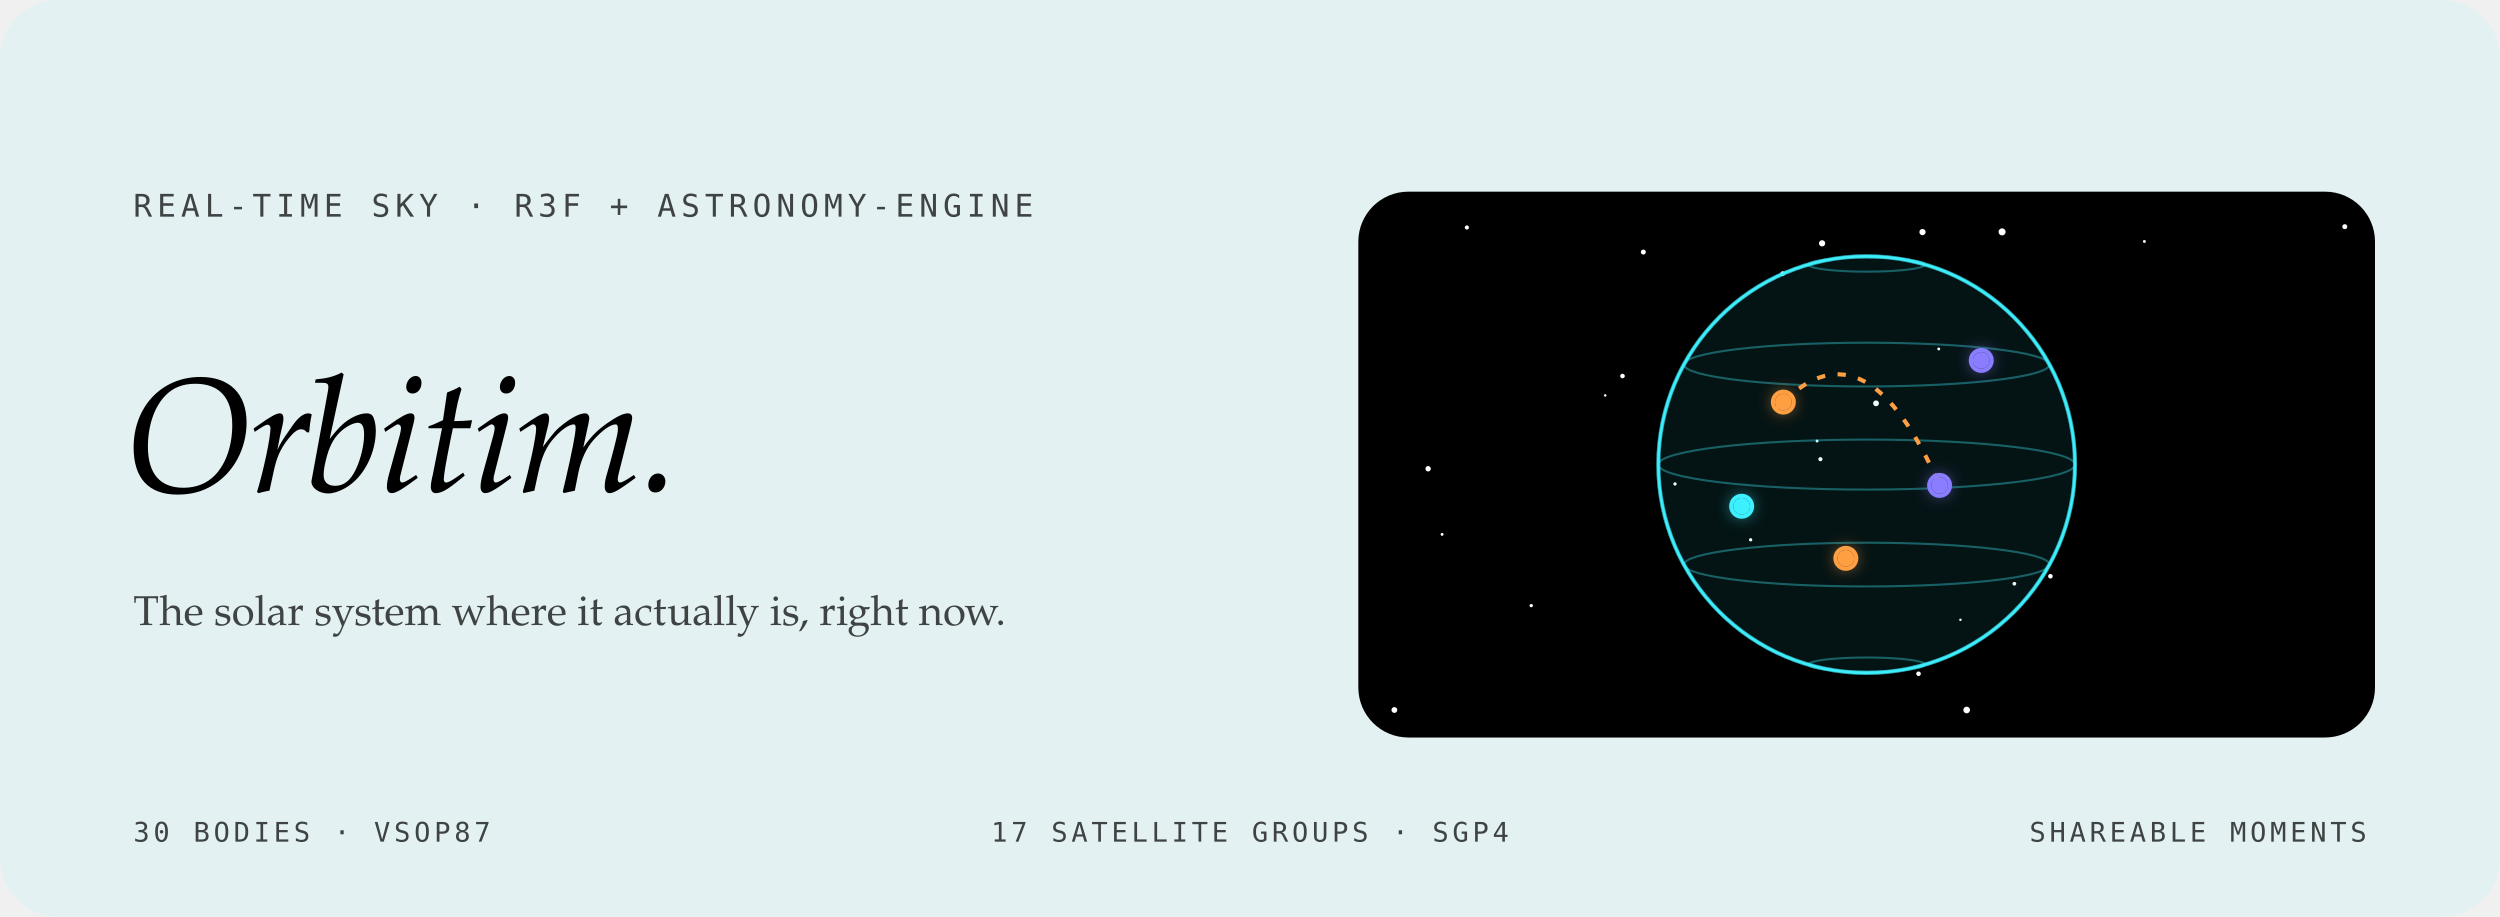
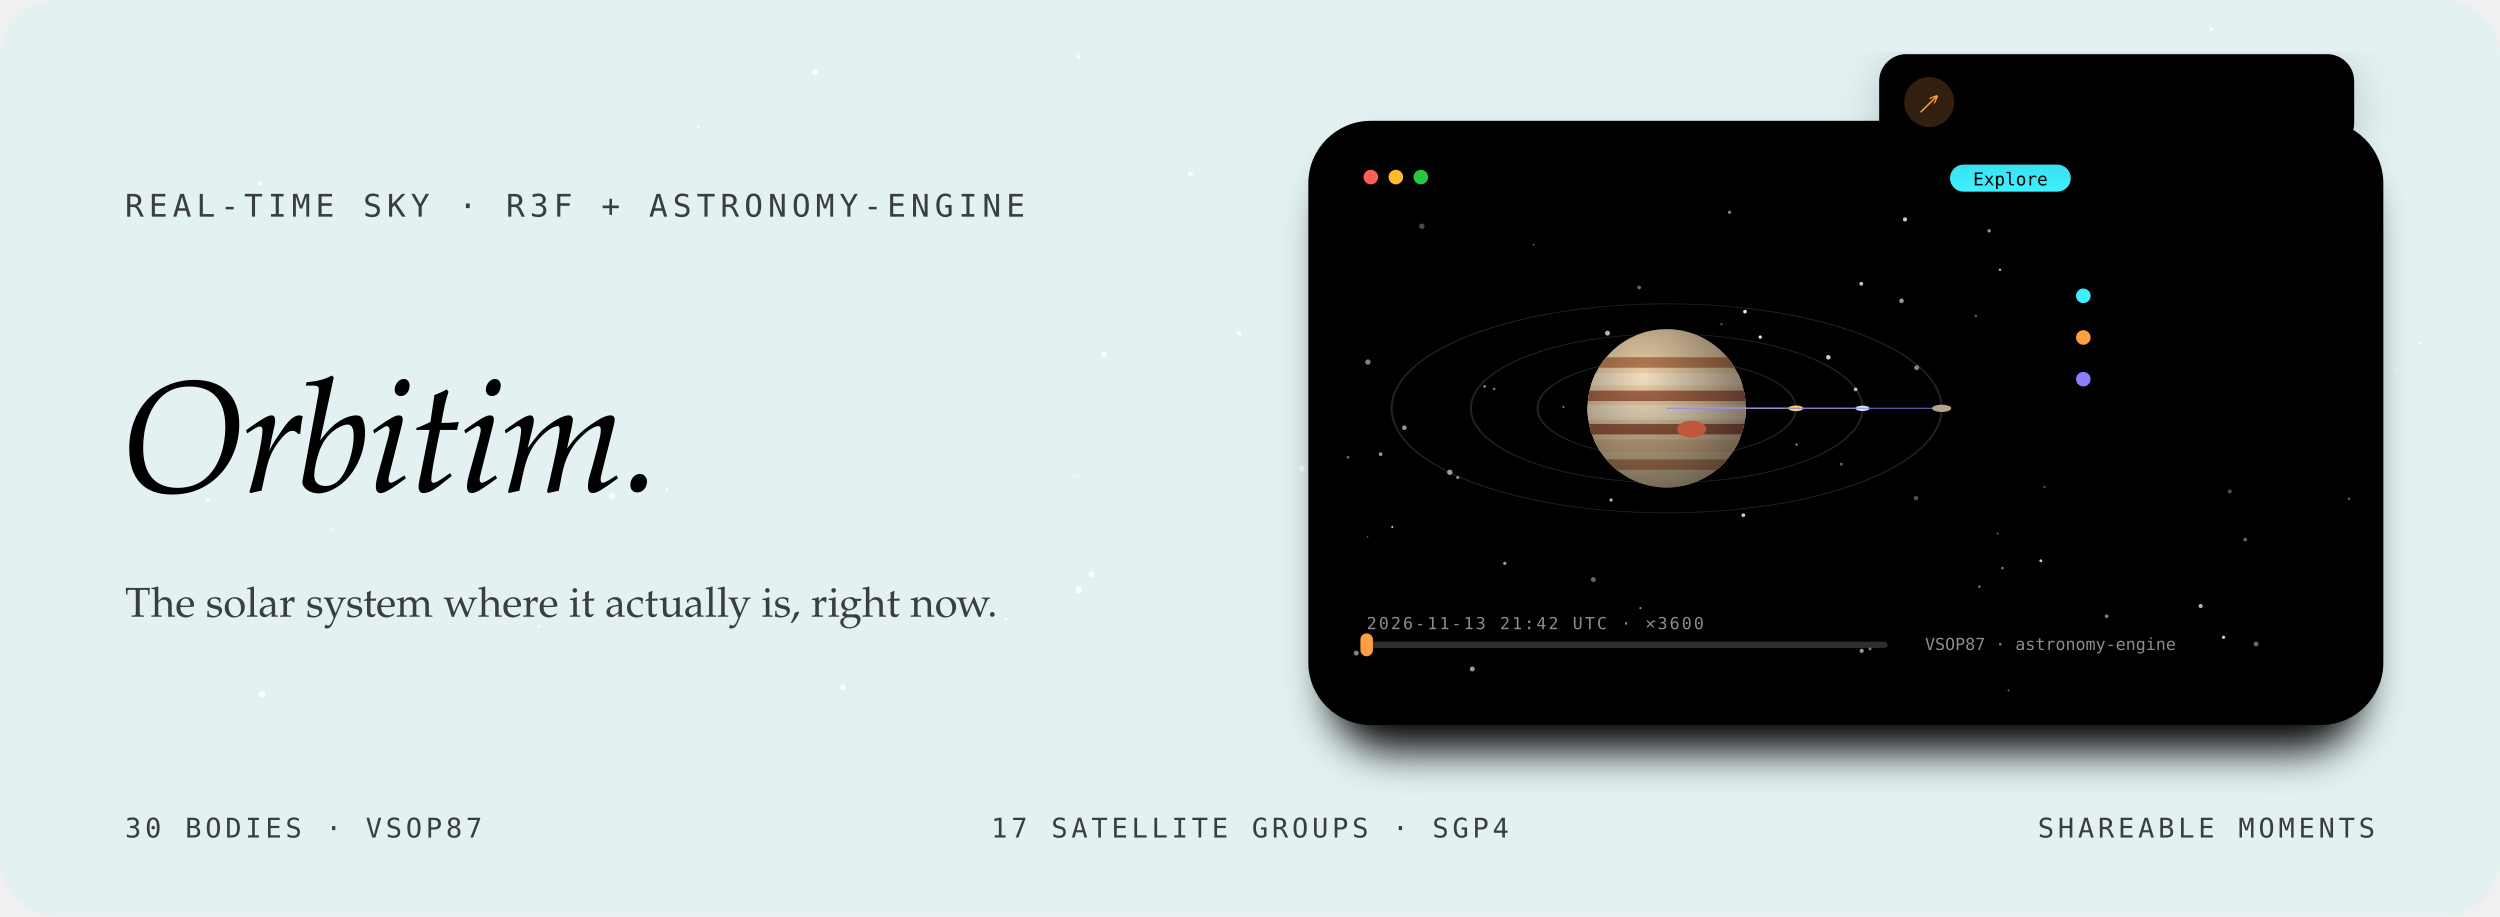
<svg xmlns="http://www.w3.org/2000/svg" viewBox="0 0 1200 440" width="1200" height="440" role="img" aria-label="Orbitim — the solar system where it actually is right now">
  <style>
.bg{animation:bg 12s linear infinite}
@keyframes bg{0%,8%{fill:#e3f1f2}28%{fill:#1f5a6e}48%,80%{fill:#03121a}90%,100%{fill:#e3f1f2}}
.ink{animation:ink 12s linear infinite}
@keyframes ink{0%,8%{fill:#0f2a33}28%{fill:#e9fbff}48%,80%{fill:#dff7ff}90%,100%{fill:#0f2a33}}
.rule{animation:rule 12s linear infinite}
@keyframes rule{0%,8%{stroke:#0f2a3333}28%{stroke:#e9fbff33}48%,80%{stroke:#dff7ff33}90%,100%{stroke:#0f2a3333}}
- .panel{animation:panel 12s linear infinite}
- @keyframes panel{0%,8%{fill:#0f2a3312}28%{fill:#e9fbff12}48%,80%{fill:#dff7ff12}90%,100%{fill:#0f2a3312}}
- .muted{opacity:.72}
+ .muted{opacity:.74}
.stars{animation:stars 12s linear infinite}
- @keyframes stars{0%,8%{opacity:0}28%{opacity:.25}48%,80%{opacity:.9}90%,100%{opacity:0}}
+ @keyframes stars{0%,8%{opacity:0}28%{opacity:.2}48%,80%{opacity:.85}90%,100%{opacity:0}}
@keyframes tw{0%,100%{opacity:1}50%{opacity:.25}}
- .lit{filter:drop-shadow(0 0 4px currentColor)}
- .pulse{animation:pulse 2.8s ease-in-out infinite;transform-box:fill-box;transform-origin:center}
- @keyframes pulse{0%,100%{transform:scale(1)}50%{transform:scale(1.18)}}
- @keyframes spin{0%{transform:scaleX(1)}50%{transform:scaleX(0)}100%{transform:scaleX(-1)}}
- @keyframes ping{0%{transform:scale(.6);opacity:1}100%{transform:scale(3.2);opacity:0}}
- @keyframes dash{to{stroke-dashoffset:-20}}
- @keyframes grow{0%{transform:scaleY(.08)}35%,80%{transform:scaleY(1)}100%{transform:scaleY(.08)}}
- @keyframes draw{0%{stroke-dashoffset:700}45%,80%{stroke-dashoffset:0}100%{stroke-dashoffset:-700}}
- @keyframes blink{50%{opacity:0}}
- @keyframes feed{0%{transform:translateY(150px);opacity:0}15%{opacity:1}85%{opacity:1}100%{transform:translateY(-30px);opacity:0}}
- @keyframes float{0%,100%{transform:translateY(0)}50%{transform:translateY(-10px)}}
- @keyframes slide{to{transform:translateX(100px)}}
- @keyframes eq{from{transform:scaleY(.15)}to{transform:scaleY(1)}}
- @keyframes drop{0%,6%{transform:scaleY(0);opacity:0}16%,88%{transform:scaleY(1);opacity:1}96%,100%{transform:scaleY(0);opacity:0}}
- @keyframes gauge{0%,10%{stroke-dashoffset:390}40%,85%{stroke-dashoffset:110}100%{stroke-dashoffset:390}}
- @keyframes lift{0%,100%{transform:translateY(0)}50%{transform:translateY(-6px)}}
- @keyframes sweep{0%{transform:skewX(-18deg) translateX(0)}60%,100%{transform:skewX(-18deg) translateX(788px)}}
- 
+ .bezel{animation:bezel 12s linear infinite}
+ @keyframes bezel{0%,8%{fill:#fffaf6}28%{fill:#5a2c45}48%,80%{fill:#20121b}90%,100%{fill:#fffaf6}}
+ .scr{animation:scr 12s linear infinite}
+ @keyframes scr{0%,8%{fill:#fff3ee}28%{fill:#3a1b2c}48%,80%{fill:#140a12}90%,100%{fill:#fff3ee}}
+ .rowbg{animation:rowbg 12s linear infinite}
+ @keyframes rowbg{0%,8%{fill:#2a142010}28%{fill:#fff0f512}48%,80%{fill:#ffffff0c}90%,100%{fill:#2a142010}}
+ .pill{animation:pill 12s linear infinite}
+ @keyframes pill{0%,8%{fill:#2a14200d}28%{fill:#fff0f51a}48%,80%{fill:#ffffff12}90%,100%{fill:#2a14200d}}
+ .toast{animation:toast 12s linear infinite}
+ @keyframes toast{0%,8%{fill:#ffffff}28%{fill:#4a2238}48%,80%{fill:#26121e}90%,100%{fill:#ffffff}}
+ .edge{animation:edge 12s linear infinite}
+ @keyframes edge{0%,8%{stroke:#2a142024}28%{stroke:#fff0f526}48%,80%{stroke:#ffffff1f}90%,100%{stroke:#2a142024}}
+ .shade{animation:shade 12s linear infinite}
+ @keyframes shade{0%,8%{fill-opacity:.10}28%{fill-opacity:.22}48%,80%{fill-opacity:.45}90%,100%{fill-opacity:.10}}
+ .lit{filter:drop-shadow(0 0 3px currentColor)}
+ .caret{animation:blink 1s steps(1) infinite}@keyframes blink{50%{opacity:0}}
+ .ping{animation:ping 1.6s ease-out infinite;transform-box:fill-box;transform-origin:center}@keyframes ping{0%{transform:scale(.5);opacity:.9}100%{transform:scale(2.6);opacity:0}}
+ .spin{animation:spin 8s linear infinite;transform-box:fill-box;transform-origin:center}@keyframes spin{to{transform:rotate(360deg)}}
+ .bob{animation:bob 4s ease-in-out infinite}@keyframes bob{0%,100%{transform:translateY(0)}50%{transform:translateY(-5px)}}
+ .space{animation:space 12s linear infinite}
+ @keyframes space{0%,8%{fill:#0d1233}28%{fill:#0b0f2c}48%,80%{fill:#05071a}90%,100%{fill:#0d1233}}
+ .glow{filter:drop-shadow(0 0 6px currentColor)}
+ .tw2{animation:tw 3s ease-in-out infinite}
+ .orb{transform-box:view-box}
+ .head{animation:head 12s linear infinite}
+ @keyframes head{0%{transform:translateX(0)}100%{transform:translateX(250px)}}
+ .modeA{animation:modeA 12s steps(1) infinite}
+ @keyframes modeA{0%{transform:translateX(0)}45.8%{transform:translateX(62px)}95.8%{transform:translateX(0)}}
+ .tbl{animation:tbl 12s cubic-bezier(.3,1.3,.5,1) infinite}
+ @keyframes tbl{0%{opacity:0;transform:translateY(8px)}18.3%{opacity:0;transform:translateY(8px)}21.3%{opacity:1;transform:none}91.7%{opacity:1;transform:none}94.6%{opacity:0;transform:translateY(8px)}100%{opacity:0;transform:translateY(8px)}}
+ .share{animation:share 12s cubic-bezier(.3,1.3,.5,1) infinite}
+ @keyframes share{0%{opacity:0;transform:translateY(-14px)}63.3%{opacity:0;transform:translateY(-14px)}66.3%{opacity:1;transform:none}90%{opacity:1;transform:none}92.9%{opacity:0;transform:translateY(-14px)}100%{opacity:0;transform:translateY(-14px)}}
@media (prefers-reduced-motion:reduce){*{animation:none!important}}
</style>
  <rect class="bg" width="1200" height="440" rx="28" fill="#e3f1f2" />
-   <g font-family="ui-monospace,SFMono-Regular,Menlo,Consolas,monospace" font-size="15" letter-spacing="2.4">
-     <text class="ink muted" x="64" y="104">REAL-TIME SKY · R3F + ASTRONOMY-ENGINE</text>
-   </g>
-   <text class="ink" x="60" y="236" font-family="'Iowan Old Style','Palatino Linotype',Palatino,Georgia,serif" font-style="italic" font-size="78" letter-spacing="-1">Orbitim.</text>
-   <text class="ink muted" x="64" y="300" font-family="'Iowan Old Style','Palatino Linotype',Palatino,Georgia,serif" font-size="20">The solar system where it actually is, right now.</text>
-   <line class="rule" x1="64" y1="372" x2="1136" y2="372" />
+   <g class="stars">
+     <circle cx="690.7" cy="320.5" r="1" fill="#fff" style="animation:tw 3.9s ease-in-out 0.9s infinite" />
+     <circle cx="625" cy="224.9" r="1.4" fill="#fff" style="animation:tw 3.4s ease-in-out 1.1s infinite" />
+     <circle cx="1047.8" cy="185.2" r="0.5" fill="#fff" style="animation:tw 2.6s ease-in-out 1.4s infinite" />
+     <circle cx="125.8" cy="333.3" r="1.6" fill="#fff" style="animation:tw 2.3s ease-in-out 1.5s infinite" />
+     <circle cx="238.1" cy="288.3" r="0.6" fill="#fff" style="animation:tw 2.5s ease-in-out 1.7s infinite" />
+     <circle cx="293.8" cy="238.2" r="1.5" fill="#fff" style="animation:tw 3.4s ease-in-out 0.5s infinite" />
+     <circle cx="594.9" cy="160" r="1.1" fill="#fff" style="animation:tw 1.6s ease-in-out 0.1s infinite" />
+     <circle cx="482.8" cy="297.2" r="0.7" fill="#fff" style="animation:tw 2.6s ease-in-out 1.1s infinite" />
+     <circle cx="571.4" cy="83.6" r="1.2" fill="#fff" style="animation:tw 2.1s ease-in-out 1.4s infinite" />
+     <circle cx="833.3" cy="188.9" r="1.6" fill="#fff" style="animation:tw 3.1s ease-in-out 0.7s infinite" />
+     <circle cx="391.3" cy="34.7" r="1.4" fill="#fff" style="animation:tw 2.6s ease-in-out 0.5s infinite" />
+     <circle cx="258.8" cy="300.5" r="0.7" fill="#fff" style="animation:tw 1.8s ease-in-out 1.4s infinite" />
+     <circle cx="517.7" cy="27.3" r="0.9" fill="#fff" style="animation:tw 2.5s ease-in-out 0.6s infinite" />
+     <circle cx="125" cy="88.2" r="1" fill="#fff" style="animation:tw 2s ease-in-out 0.8s infinite" />
+     <circle cx="671.4" cy="236.4" r="1.5" fill="#fff" style="animation:tw 1.8s ease-in-out 1.2s infinite" />
+     <circle cx="831" cy="124.3" r="1" fill="#fff" style="animation:tw 2.5s ease-in-out 1.9s infinite" />
+     <circle cx="335.2" cy="61" r="0.6" fill="#fff" style="animation:tw 2.6s ease-in-out 0.1s infinite" />
+     <circle cx="1161.8" cy="164.8" r="0.6" fill="#fff" style="animation:tw 2.4s ease-in-out 0.6s infinite" />
+     <circle cx="1102.1" cy="222.7" r="0.6" fill="#fff" style="animation:tw 1.8s ease-in-out 0.6s infinite" />
+     <circle cx="99.7" cy="239.7" r="0.9" fill="#fff" style="animation:tw 2.6s ease-in-out 0.8s infinite" />
+     <circle cx="966.8" cy="316.9" r="1.5" fill="#fff" style="animation:tw 1.9s ease-in-out 0.9s infinite" />
+     <circle cx="772" cy="323.2" r="0.8" fill="#fff" style="animation:tw 3.3s ease-in-out 0.3s infinite" />
+     <circle cx="404.6" cy="329.8" r="1.3" fill="#fff" style="animation:tw 2.5s ease-in-out 1s infinite" />
+     <circle cx="320.1" cy="235.1" r="0.7" fill="#fff" style="animation:tw 3.4s ease-in-out 0.6s infinite" />
+     <circle cx="1133.5" cy="134.1" r="0.7" fill="#fff" style="animation:tw 2.8s ease-in-out 0.5s infinite" />
+     <circle cx="159.5" cy="254.1" r="0.6" fill="#fff" style="animation:tw 3.7s ease-in-out 0.3s infinite" />
+     <circle cx="529.9" cy="170" r="1.3" fill="#fff" style="animation:tw 3.4s ease-in-out 0.3s infinite" />
+     <circle cx="1072.3" cy="198" r="0.8" fill="#fff" style="animation:tw 3.9s ease-in-out 1.4s infinite" />
+     <circle cx="840.3" cy="166.1" r="1.3" fill="#fff" style="animation:tw 3.3s ease-in-out 0.2s infinite" />
+     <circle cx="517.9" cy="283.1" r="1.6" fill="#fff" style="animation:tw 2.2s ease-in-out 0s infinite" />
+     <circle cx="908.6" cy="82.9" r="0.7" fill="#fff" style="animation:tw 3.5s ease-in-out 1.8s infinite" />
+     <circle cx="515.8" cy="228.2" r="0.5" fill="#fff" style="animation:tw 2.4s ease-in-out 1.2s infinite" />
+     <circle cx="438.5" cy="98.1" r="1.1" fill="#fff" style="animation:tw 3.2s ease-in-out 0.6s infinite" />
+     <circle cx="631.4" cy="159.2" r="0.8" fill="#fff" style="animation:tw 2.4s ease-in-out 2s infinite" />
+     <circle cx="1061.4" cy="14" r="0.9" fill="#fff" style="animation:tw 3.7s ease-in-out 0.2s infinite" />
+     <circle cx="523.9" cy="275.6" r="1.4" fill="#fff" style="animation:tw 3.5s ease-in-out 1.7s infinite" />
+     <circle cx="917" cy="84.7" r="1.5" fill="#fff" style="animation:tw 2.3s ease-in-out 0.7s infinite" />
+     <circle cx="901.5" cy="324.3" r="1.6" fill="#fff" style="animation:tw 1.8s ease-in-out 1.1s infinite" />
+     <circle cx="1149.3" cy="176.8" r="0.5" fill="#fff" style="animation:tw 3.1s ease-in-out 1.1s infinite" />
+     <circle cx="1143" cy="265.8" r="0.9" fill="#fff" style="animation:tw 3.6s ease-in-out 0.9s infinite" />
+   </g>
+   <text class="ink muted" x="60" y="104" font-family="ui-monospace,SFMono-Regular,Menlo,Consolas,monospace" font-size="15" letter-spacing="2.4">REAL-TIME SKY · R3F + ASTRONOMY-ENGINE</text>
+   <text class="ink" x="58" y="236" font-family="'Iowan Old Style','Palatino Linotype',Palatino,Georgia,serif" font-style="italic" font-size="76" letter-spacing="-1">Orbitim.</text>
+   <text class="ink muted" x="60" y="296" font-family="'Iowan Old Style','Palatino Linotype',Palatino,Georgia,serif" font-size="20">The solar system where it actually is, right now.</text>
+   <line class="rule" x1="60" y1="370" x2="1140" y2="370" />
  <g font-family="ui-monospace,SFMono-Regular,Menlo,Consolas,monospace" font-size="13" letter-spacing="1.8">
-     <text class="ink muted" x="64" y="404">30 BODIES · VSOP87</text>
-     <text class="ink muted" x="600" y="404" text-anchor="middle">17 SATELLITE GROUPS · SGP4</text>
-     <text class="ink muted" x="1136" y="404" text-anchor="end">SHAREABLE MOMENTS</text>
-   </g>
-   <rect class="panel rule" x="652" y="92" width="488" height="262" rx="24" />
-   <g class="stars">
-     <circle cx="873.8" cy="220.4" r="1" fill="#fff" style="animation:tw 2.6s ease-in-out 0.7s infinite" />
-     <circle cx="840.3" cy="259.1" r="0.8" fill="#fff" style="animation:tw 2.2s ease-in-out 1.4s infinite" />
-     <circle cx="984.2" cy="276.6" r="1.1" fill="#fff" style="animation:tw 3.6s ease-in-out 0.7s infinite" />
-     <circle cx="804" cy="232.3" r="0.8" fill="#fff" style="animation:tw 2s ease-in-out 0.8s infinite" />
-     <circle cx="778.8" cy="180.5" r="1.1" fill="#fff" style="animation:tw 2.8s ease-in-out 0.4s infinite" />
-     <circle cx="704.1" cy="109.2" r="1" fill="#fff" style="animation:tw 2s ease-in-out 1.5s infinite" />
-     <circle cx="872.2" cy="211.7" r="0.7" fill="#fff" style="animation:tw 1.7s ease-in-out 1.9s infinite" />
-     <circle cx="669.3" cy="340.8" r="1.4" fill="#fff" style="animation:tw 2.3s ease-in-out 0.5s infinite" />
-     <circle cx="1029.3" cy="115.9" r="0.7" fill="#fff" style="animation:tw 2.7s ease-in-out 1.4s infinite" />
-     <circle cx="874.6" cy="116.8" r="1.5" fill="#fff" style="animation:tw 1.8s ease-in-out 1.7s infinite" />
-     <circle cx="900.5" cy="193.6" r="1.4" fill="#fff" style="animation:tw 3.5s ease-in-out 1.4s infinite" />
-     <circle cx="930.6" cy="167.5" r="0.7" fill="#fff" style="animation:tw 2.1s ease-in-out 0.2s infinite" />
-     <circle cx="685.5" cy="225" r="1.3" fill="#fff" style="animation:tw 2.7s ease-in-out 0.4s infinite" />
-     <circle cx="855.7" cy="131.3" r="1.1" fill="#fff" style="animation:tw 2.8s ease-in-out 0.3s infinite" />
-     <circle cx="920.9" cy="323.4" r="1.1" fill="#fff" style="animation:tw 2.2s ease-in-out 0.9s infinite" />
-     <circle cx="1125.5" cy="108.8" r="1.2" fill="#fff" style="animation:tw 2.6s ease-in-out 0.4s infinite" />
-     <circle cx="944" cy="340.8" r="1.6" fill="#fff" style="animation:tw 3.6s ease-in-out 1.1s infinite" />
-     <circle cx="853" cy="195.8" r="0.6" fill="#fff" style="animation:tw 2.6s ease-in-out 0.6s infinite" />
-     <circle cx="966.9" cy="280.2" r="0.9" fill="#fff" style="animation:tw 2.5s ease-in-out 0.6s infinite" />
-     <circle cx="692.2" cy="256.5" r="0.7" fill="#fff" style="animation:tw 2.7s ease-in-out 1s infinite" />
-     <circle cx="922.8" cy="111.4" r="1.5" fill="#fff" style="animation:tw 3.9s ease-in-out 1.1s infinite" />
-     <circle cx="941" cy="297.5" r="0.6" fill="#fff" style="animation:tw 3.7s ease-in-out 1.2s infinite" />
-     <circle cx="961" cy="111.3" r="1.7" fill="#fff" style="animation:tw 3.3s ease-in-out 1.3s infinite" />
-     <circle cx="770.5" cy="189.8" r="0.6" fill="#fff" style="animation:tw 2.5s ease-in-out 0.5s infinite" />
-     <circle cx="788.8" cy="121" r="1.2" fill="#fff" style="animation:tw 2.9s ease-in-out 0.6s infinite" />
-     <circle cx="735" cy="290.7" r="0.8" fill="#fff" style="animation:tw 3s ease-in-out 0.6s infinite" />
-   </g>
-   <circle cx="896" cy="223" r="100" fill="#3ef0ff" fill-opacity=".08" stroke="#3ef0ff" stroke-opacity=".7" stroke-width="2" />
-   <ellipse cx="896" cy="223" rx="100" ry="100" fill="none" stroke="#3ef0ff" stroke-opacity=".55" style="animation:spin 8s linear 0s infinite;transform-origin:896px 223px" />
-   <ellipse cx="896" cy="223" rx="100" ry="100" fill="none" stroke="#3ef0ff" stroke-opacity=".55" style="animation:spin 8s linear -2s infinite;transform-origin:896px 223px" />
-   <ellipse cx="896" cy="223" rx="100" ry="100" fill="none" stroke="#3ef0ff" stroke-opacity=".55" style="animation:spin 8s linear -4s infinite;transform-origin:896px 223px" />
-   <ellipse cx="896" cy="223" rx="100" ry="100" fill="none" stroke="#3ef0ff" stroke-opacity=".55" style="animation:spin 8s linear -6s infinite;transform-origin:896px 223px" />
-   <ellipse cx="896" cy="127" rx="28" ry="3.4" fill="none" stroke="#3ef0ff" stroke-opacity=".35" />
-   <ellipse cx="896" cy="175" rx="87.7" ry="10.5" fill="none" stroke="#3ef0ff" stroke-opacity=".35" />
-   <ellipse cx="896" cy="223" rx="100" ry="12" fill="none" stroke="#3ef0ff" stroke-opacity=".35" />
-   <ellipse cx="896" cy="271" rx="87.7" ry="10.5" fill="none" stroke="#3ef0ff" stroke-opacity=".35" />
-   <ellipse cx="896" cy="319" rx="28" ry="3.4" fill="none" stroke="#3ef0ff" stroke-opacity=".35" />
-   <path d="M 856 193 Q 896 153 931 233" fill="none" stroke="#ff9f43" stroke-width="2" stroke-dasharray="4 6" style="animation:dash 2s linear infinite" />
-   <circle cx="856" cy="193" r="5" fill="none" stroke="#ff9f43" stroke-width="2" style="animation:ping 2.4s ease-out 0s infinite;transform-origin:856px 193px" />
-   <circle cx="856" cy="193" r="4" fill="#ff9f43" class="lit" style="color:#ff9f43" />
-   <circle cx="931" cy="233" r="5" fill="none" stroke="#8a7dff" stroke-width="2" style="animation:ping 2.4s ease-out 0.45s infinite;transform-origin:931px 233px" />
-   <circle cx="931" cy="233" r="4" fill="#8a7dff" class="lit" style="color:#8a7dff" />
-   <circle cx="886" cy="268" r="5" fill="none" stroke="#ff9f43" stroke-width="2" style="animation:ping 2.4s ease-out 0.9s infinite;transform-origin:886px 268px" />
-   <circle cx="886" cy="268" r="4" fill="#ff9f43" class="lit" style="color:#ff9f43" />
-   <circle cx="951" cy="173" r="5" fill="none" stroke="#8a7dff" stroke-width="2" style="animation:ping 2.4s ease-out 1.35s infinite;transform-origin:951px 173px" />
-   <circle cx="951" cy="173" r="4" fill="#8a7dff" class="lit" style="color:#8a7dff" />
-   <circle cx="836" cy="243" r="5" fill="none" stroke="#3ef0ff" stroke-width="2" style="animation:ping 2.4s ease-out 1.8s infinite;transform-origin:836px 243px" />
-   <circle cx="836" cy="243" r="4" fill="#3ef0ff" class="lit" style="color:#3ef0ff" />
+     <text class="ink muted" x="60" y="402">30 BODIES · VSOP87</text>
+     <text class="ink muted" x="600" y="402" text-anchor="middle">17 SATELLITE GROUPS · SGP4</text>
+     <text class="ink muted" x="1140" y="402" text-anchor="end">SHAREABLE MOMENTS</text>
+   </g>
+   <defs>
+     <filter id="soft" x="-10%" y="-10%" width="120%" height="140%">
+       <feGaussianBlur stdDeviation="10" />
+     </filter>
+     <clipPath id="win">
+       <rect x="642" y="98" width="488" height="236" />
+     </clipPath>
+     <radialGradient id="jg" cx=".35" cy=".3" r=".8">
+       <stop offset="0" stop-color="#000" stop-opacity="0" />
+       <stop offset="1" stop-color="#000" stop-opacity=".55" />
+     </radialGradient>
+     <clipPath id="jc">
+       <circle cx="800" cy="196" r="38" />
+     </clipPath>
+   </defs>
+   <rect x="638" y="76" width="496" height="284" rx="30" fill="#000" class="shade" filter="url(#soft)" />
+   <rect class="bezel" x="628" y="58" width="516" height="290" rx="30" />
+   <rect class="edge" x="628" y="58" width="516" height="290" rx="30" fill="none" />
+   <rect class="scr" x="642" y="72" width="488" height="262" rx="20" />
+   <rect class="space" x="642" y="98" width="488" height="236" />
+   <rect class="space" x="642" y="314" width="488" height="20" rx="20" />
+   <g clip-path="url(#win)">
+     <circle cx="862.4" cy="213.4" r="0.6" fill="#fff" fill-opacity="0.5" style="animation:tw 3s ease-in-out 0.8s infinite" />
+     <circle cx="960" cy="129.5" r="0.6" fill="#fff" fill-opacity="0.7" />
+     <circle cx="979.6" cy="269.2" r="0.7" fill="#fff" fill-opacity="0.8" />
+     <circle cx="818.4" cy="168.8" r="0.9" fill="#fff" fill-opacity="0.4" />
+     <circle cx="717.2" cy="186.7" r="0.6" fill="#fff" fill-opacity="0.5" style="animation:tw 3.3s ease-in-out 1s infinite" />
+     <circle cx="736.1" cy="117.5" r="0.4" fill="#fff" fill-opacity="0.5" />
+     <circle cx="722.3" cy="270.4" r="0.8" fill="#fff" fill-opacity="0.6" />
+     <circle cx="682.5" cy="108.6" r="1.3" fill="#fff" fill-opacity="0.3" />
+     <circle cx="1127.5" cy="239.4" r="0.6" fill="#fff" fill-opacity="0.4" style="animation:tw 4.4s ease-in-out 0.1s infinite" />
+     <circle cx="674.1" cy="205.3" r="1.1" fill="#fff" fill-opacity="0.6" />
+     <circle cx="668.3" cy="252.9" r="0.5" fill="#fff" fill-opacity="0.8" />
+     <circle cx="890.7" cy="186.9" r="0.9" fill="#fff" fill-opacity="0.7" />
+     <circle cx="981.3" cy="233.7" r="0.6" fill="#fff" fill-opacity="0.3" style="animation:tw 2.7s ease-in-out 0.2s infinite" />
+     <circle cx="662.7" cy="218" r="0.9" fill="#fff" fill-opacity="0.6" />
+     <circle cx="750.5" cy="195.3" r="0.5" fill="#fff" fill-opacity="0.5" />
+     <circle cx="893.4" cy="136.2" r="0.9" fill="#fff" fill-opacity="0.8" />
+     <circle cx="844.9" cy="161.8" r="0.8" fill="#fff" fill-opacity="0.9" style="animation:tw 2.1s ease-in-out 0.9s infinite" />
+     <circle cx="837.6" cy="149.6" r="0.9" fill="#fff" fill-opacity="0.9" />
+     <circle cx="1011.2" cy="295.8" r="0.9" fill="#fff" fill-opacity="0.5" />
+     <circle cx="830.2" cy="101.9" r="0.8" fill="#fff" fill-opacity="0.5" />
+     <circle cx="961.2" cy="272.7" r="0.6" fill="#fff" fill-opacity="0.5" style="animation:tw 2.9s ease-in-out 0.1s infinite" />
+     <circle cx="954.8" cy="110.8" r="0.8" fill="#fff" fill-opacity="0.6" />
+     <circle cx="914.4" cy="105.3" r="1" fill="#fff" fill-opacity="0.8" />
+     <circle cx="919.7" cy="239.1" r="1.1" fill="#fff" fill-opacity="0.3" />
+     <circle cx="1070.3" cy="235.9" r="1" fill="#fff" fill-opacity="0.3" style="animation:tw 4.5s ease-in-out 1.4s infinite" />
+     <circle cx="948.4" cy="151.6" r="0.7" fill="#fff" fill-opacity="0.3" />
+     <circle cx="826.3" cy="155.6" r="0.6" fill="#fff" fill-opacity="0.3" />
+     <circle cx="883.8" cy="222.8" r="0.7" fill="#fff" fill-opacity="0.4" />
+     <circle cx="1024.9" cy="130.9" r="0.9" fill="#fff" fill-opacity="0.5" style="animation:tw 2.8s ease-in-out 1.8s infinite" />
+     <circle cx="877.6" cy="171.5" r="1.1" fill="#fff" fill-opacity="0.8" />
+     <circle cx="958.9" cy="256.1" r="0.5" fill="#fff" fill-opacity="0.4" />
+     <circle cx="712.6" cy="185.5" r="0.7" fill="#fff" fill-opacity="0.5" />
+     <circle cx="1111.3" cy="112.5" r="0.8" fill="#fff" fill-opacity="0.6" style="animation:tw 2s ease-in-out 1s infinite" />
+     <circle cx="828.7" cy="202.9" r="0.8" fill="#fff" fill-opacity="0.8" />
+     <circle cx="651" cy="313.5" r="1.2" fill="#fff" fill-opacity="0.5" />
+     <circle cx="893.6" cy="312.4" r="1" fill="#fff" fill-opacity="0.6" />
+     <circle cx="835.7" cy="205.9" r="0.7" fill="#fff" fill-opacity="0.4" style="animation:tw 4.1s ease-in-out 0.1s infinite" />
+     <circle cx="647" cy="219.5" r="0.7" fill="#fff" fill-opacity="0.4" />
+     <circle cx="1067.3" cy="305.9" r="0.8" fill="#fff" fill-opacity="0.8" />
+     <circle cx="964.1" cy="331.4" r="0.5" fill="#fff" fill-opacity="0.4" />
+     <circle cx="706.7" cy="321.1" r="1.2" fill="#fff" fill-opacity="0.6" style="animation:tw 4s ease-in-out 1.7s infinite" />
+     <circle cx="920" cy="176.5" r="1.2" fill="#fff" fill-opacity="0.5" />
+     <circle cx="787.4" cy="291.9" r="0.5" fill="#fff" fill-opacity="0.6" />
+     <circle cx="764.8" cy="278.2" r="1.2" fill="#fff" fill-opacity="0.4" />
+     <circle cx="695.9" cy="226.7" r="1.3" fill="#fff" fill-opacity="0.6" style="animation:tw 3.9s ease-in-out 1.1s infinite" />
+     <circle cx="794.2" cy="298.3" r="0.4" fill="#fff" fill-opacity="0.5" />
+     <circle cx="656.6" cy="173.8" r="1.3" fill="#fff" fill-opacity="0.5" />
+     <circle cx="699.7" cy="229.2" r="0.8" fill="#fff" fill-opacity="0.5" />
+     <circle cx="786.8" cy="138" r="0.9" fill="#fff" fill-opacity="0.4" style="animation:tw 3.5s ease-in-out 1.3s infinite" />
+     <circle cx="773.3" cy="240" r="0.8" fill="#fff" fill-opacity="0.7" />
+     <circle cx="1056.3" cy="290.9" r="1" fill="#fff" fill-opacity="0.7" />
+     <circle cx="912.7" cy="144.4" r="1.1" fill="#fff" fill-opacity="0.6" />
+     <circle cx="771.6" cy="159.9" r="1.2" fill="#fff" fill-opacity="0.7" style="animation:tw 4.4s ease-in-out 1.9s infinite" />
+     <circle cx="950.1" cy="281.6" r="0.6" fill="#fff" fill-opacity="0.5" />
+     <circle cx="656.4" cy="257.7" r="0.4" fill="#fff" fill-opacity="0.4" />
+     <circle cx="1077.7" cy="259" r="0.9" fill="#fff" fill-opacity="0.4" />
+     <circle cx="1082.9" cy="309.1" r="1.2" fill="#fff" fill-opacity="0.4" style="animation:tw 3.9s ease-in-out 1.8s infinite" />
+     <circle cx="1019.5" cy="134.7" r="1.1" fill="#fff" fill-opacity="0.6" />
+     <circle cx="836.8" cy="247.3" r="0.9" fill="#fff" fill-opacity="0.8" />
+     <circle cx="897.6" cy="311.5" r="0.7" fill="#fff" fill-opacity="0.5" />
+     <g transform="translate(800 196) scale(1 .38)">
+       <ellipse cx="0" cy="0" rx="62" ry="62" fill="none" stroke="#fff" stroke-opacity=".14" />
+       <ellipse cx="0" cy="0" rx="94" ry="94" fill="none" stroke="#fff" stroke-opacity=".14" />
+       <ellipse cx="0" cy="0" rx="132" ry="132" fill="none" stroke="#fff" stroke-opacity=".14" />
+     </g>
+     <g clip-path="url(#jc)">
+       <circle cx="800" cy="196" r="38" fill="#e9cfa6" />
+       <rect x="762" y="171.5" width="76" height="5" fill="#b77b52" />
+       <rect x="762" y="179" width="76" height="6" fill="#f1dcc0" />
+       <rect x="762" y="187.5" width="76" height="5" fill="#a8684a" />
+       <rect x="762" y="194.5" width="76" height="7" fill="#f3e2c6" />
+       <rect x="762" y="203.5" width="76" height="5" fill="#9c5f45" />
+       <rect x="762" y="211" width="76" height="6" fill="#e2bf95" />
+       <rect x="762" y="220.5" width="76" height="5" fill="#c08a62" />
+       <circle cx="800" cy="196" r="38" fill="url(#jg)" />
+       <ellipse cx="812" cy="206" rx="7" ry="4" fill="#c0563a" />
+     </g>
+     <g transform="translate(800 196) scale(1 .38)">
+       <g style="animation:spin 3s linear infinite;transform-origin:0 0">
+         <line x1="0" y1="0" x2="62" y2="0" stroke="#3ef0ff" stroke-opacity=".7" stroke-width="1.6" />
+         <circle cx="62" cy="0" r="3.6" fill="#f2d36b" />
+       </g>
+       <g style="animation:spin 6s linear infinite;transform-origin:0 0">
+         <line x1="0" y1="0" x2="94" y2="0" stroke="#ff9f43" stroke-opacity=".7" stroke-width="1.6" />
+         <circle cx="94" cy="0" r="3.4" fill="#cfe3f2" />
+       </g>
+       <g style="animation:spin 12s linear infinite;transform-origin:0 0">
+         <line x1="0" y1="0" x2="132" y2="0" stroke="#8a7dff" stroke-opacity=".7" stroke-width="1.6" />
+         <circle cx="132" cy="0" r="4.6" fill="#b9a48c" />
+       </g>
+     </g>
+   </g>
+   <circle cx="658" cy="85" r="3.5" fill="#ff5f57" />
+   <circle cx="670" cy="85" r="3.5" fill="#febc2e" />
+   <circle cx="682" cy="85" r="3.5" fill="#28c840" />
+   <text class="ink" x="692" y="89" text-anchor="start" font-family="ui-monospace,SFMono-Regular,Menlo,Consolas,monospace" font-size="8.5" letter-spacing="1.2" opacity="0.7">JUPITER · GALILEAN MOONS</text>
+   <g transform="translate(934 77)">
+     <rect class="pill" width="186" height="17" rx="8.5" />
+     <rect class="modeA" x="2" y="2" width="58" height="13" rx="6.5" fill="#3ef0ff" />
+     <text class="ink" x="31" y="12" text-anchor="middle" font-family="ui-monospace,SFMono-Regular,Menlo,Consolas,monospace" font-size="8.5">Explore</text>
+     <text class="ink" x="93" y="12" text-anchor="middle" font-family="ui-monospace,SFMono-Regular,Menlo,Consolas,monospace" font-size="8.5">Scientific</text>
+     <text class="ink" x="155" y="12" text-anchor="middle" font-family="ui-monospace,SFMono-Regular,Menlo,Consolas,monospace" font-size="8.5">Now</text>
+   </g>
+   <g class="tbl">
+     <rect class="toast" x="984" y="104" width="136" height="104" rx="12" />
+     <rect class="edge" x="984" y="104" width="136" height="104" rx="12" fill="none" />
+     <text class="ink" x="996" y="122" text-anchor="start" font-family="ui-monospace,SFMono-Regular,Menlo,Consolas,monospace" font-size="8" letter-spacing="1.2" opacity="0.7">LAPLACE  1 : 2 : 4</text>
+     <circle cx="1000" cy="142" r="3.5" fill="#3ef0ff" />
+     <text class="ink" x="1010" y="146" font-family="ui-monospace,SFMono-Regular,Menlo,Consolas,monospace" font-size="10">Io</text>
+     <text class="ink" x="1110" y="146" text-anchor="end" font-family="ui-monospace,SFMono-Regular,Menlo,Consolas,monospace" font-size="10" font-weight="700">1.77 d</text>
+     <circle cx="1000" cy="162" r="3.5" fill="#ff9f43" />
+     <text class="ink" x="1010" y="166" font-family="ui-monospace,SFMono-Regular,Menlo,Consolas,monospace" font-size="10">Europa</text>
+     <text class="ink" x="1110" y="166" text-anchor="end" font-family="ui-monospace,SFMono-Regular,Menlo,Consolas,monospace" font-size="10" font-weight="700">3.55 d</text>
+     <circle cx="1000" cy="182" r="3.5" fill="#8a7dff" />
+     <text class="ink" x="1010" y="186" font-family="ui-monospace,SFMono-Regular,Menlo,Consolas,monospace" font-size="10">Ganymede</text>
+     <text class="ink" x="1110" y="186" text-anchor="end" font-family="ui-monospace,SFMono-Regular,Menlo,Consolas,monospace" font-size="10" font-weight="700">7.15 d</text>
+     <text class="ink" x="996" y="200" text-anchor="start" font-family="ui-monospace,SFMono-Regular,Menlo,Consolas,monospace" font-size="7" letter-spacing="1" opacity="0.5">PERIODS FROM ELEMENTS</text>
+   </g>
+   <g transform="translate(656 308)">
+     <text x="0" y="-6" font-family="ui-monospace,SFMono-Regular,Menlo,Consolas,monospace" font-size="8" letter-spacing="1" fill="#fff" fill-opacity=".55">2026-11-13 21:42 UTC · ×3600</text>
+     <rect x="0" y="0" width="250" height="3" rx="1.5" fill="#fff" fill-opacity=".18" />
+     <rect class="head" x="-3" y="-4" width="6" height="11" rx="3" fill="#ff9f43" />
+     <text x="268" y="4" font-family="ui-monospace,SFMono-Regular,Menlo,Consolas,monospace" font-size="8" fill="#fff" fill-opacity=".55">VSOP87 · astronomy-engine</text>
+   </g>
+   <g class="share">
+     <rect x="902" y="30" width="228" height="46" rx="13" fill="#000" fill-opacity=".18" filter="url(#soft)" />
+     <rect class="toast" x="902" y="26" width="228" height="46" rx="13" />
+     <rect class="edge" x="902" y="26" width="228" height="46" rx="13" fill="none" />
+     <circle cx="926" cy="49" r="12" fill="#ff9f43" fill-opacity=".2" />
+     <text x="926" y="53.5" text-anchor="middle" font-family="-apple-system,BlinkMacSystemFont,'Segoe UI',Helvetica,Arial,sans-serif" font-size="12" font-weight="700" fill="#ff9f43">↗</text>
+     <text class="ink" x="946" y="45" font-family="-apple-system,BlinkMacSystemFont,'Segoe UI',Helvetica,Arial,sans-serif" font-size="11.5" font-weight="700">Moment link copied</text>
+     <text class="ink" x="946" y="60" font-family="ui-monospace,SFMono-Regular,Menlo,Consolas,monospace" font-size="9.5" opacity=".75">instant, rate and groups</text>
+   </g>
</svg>
